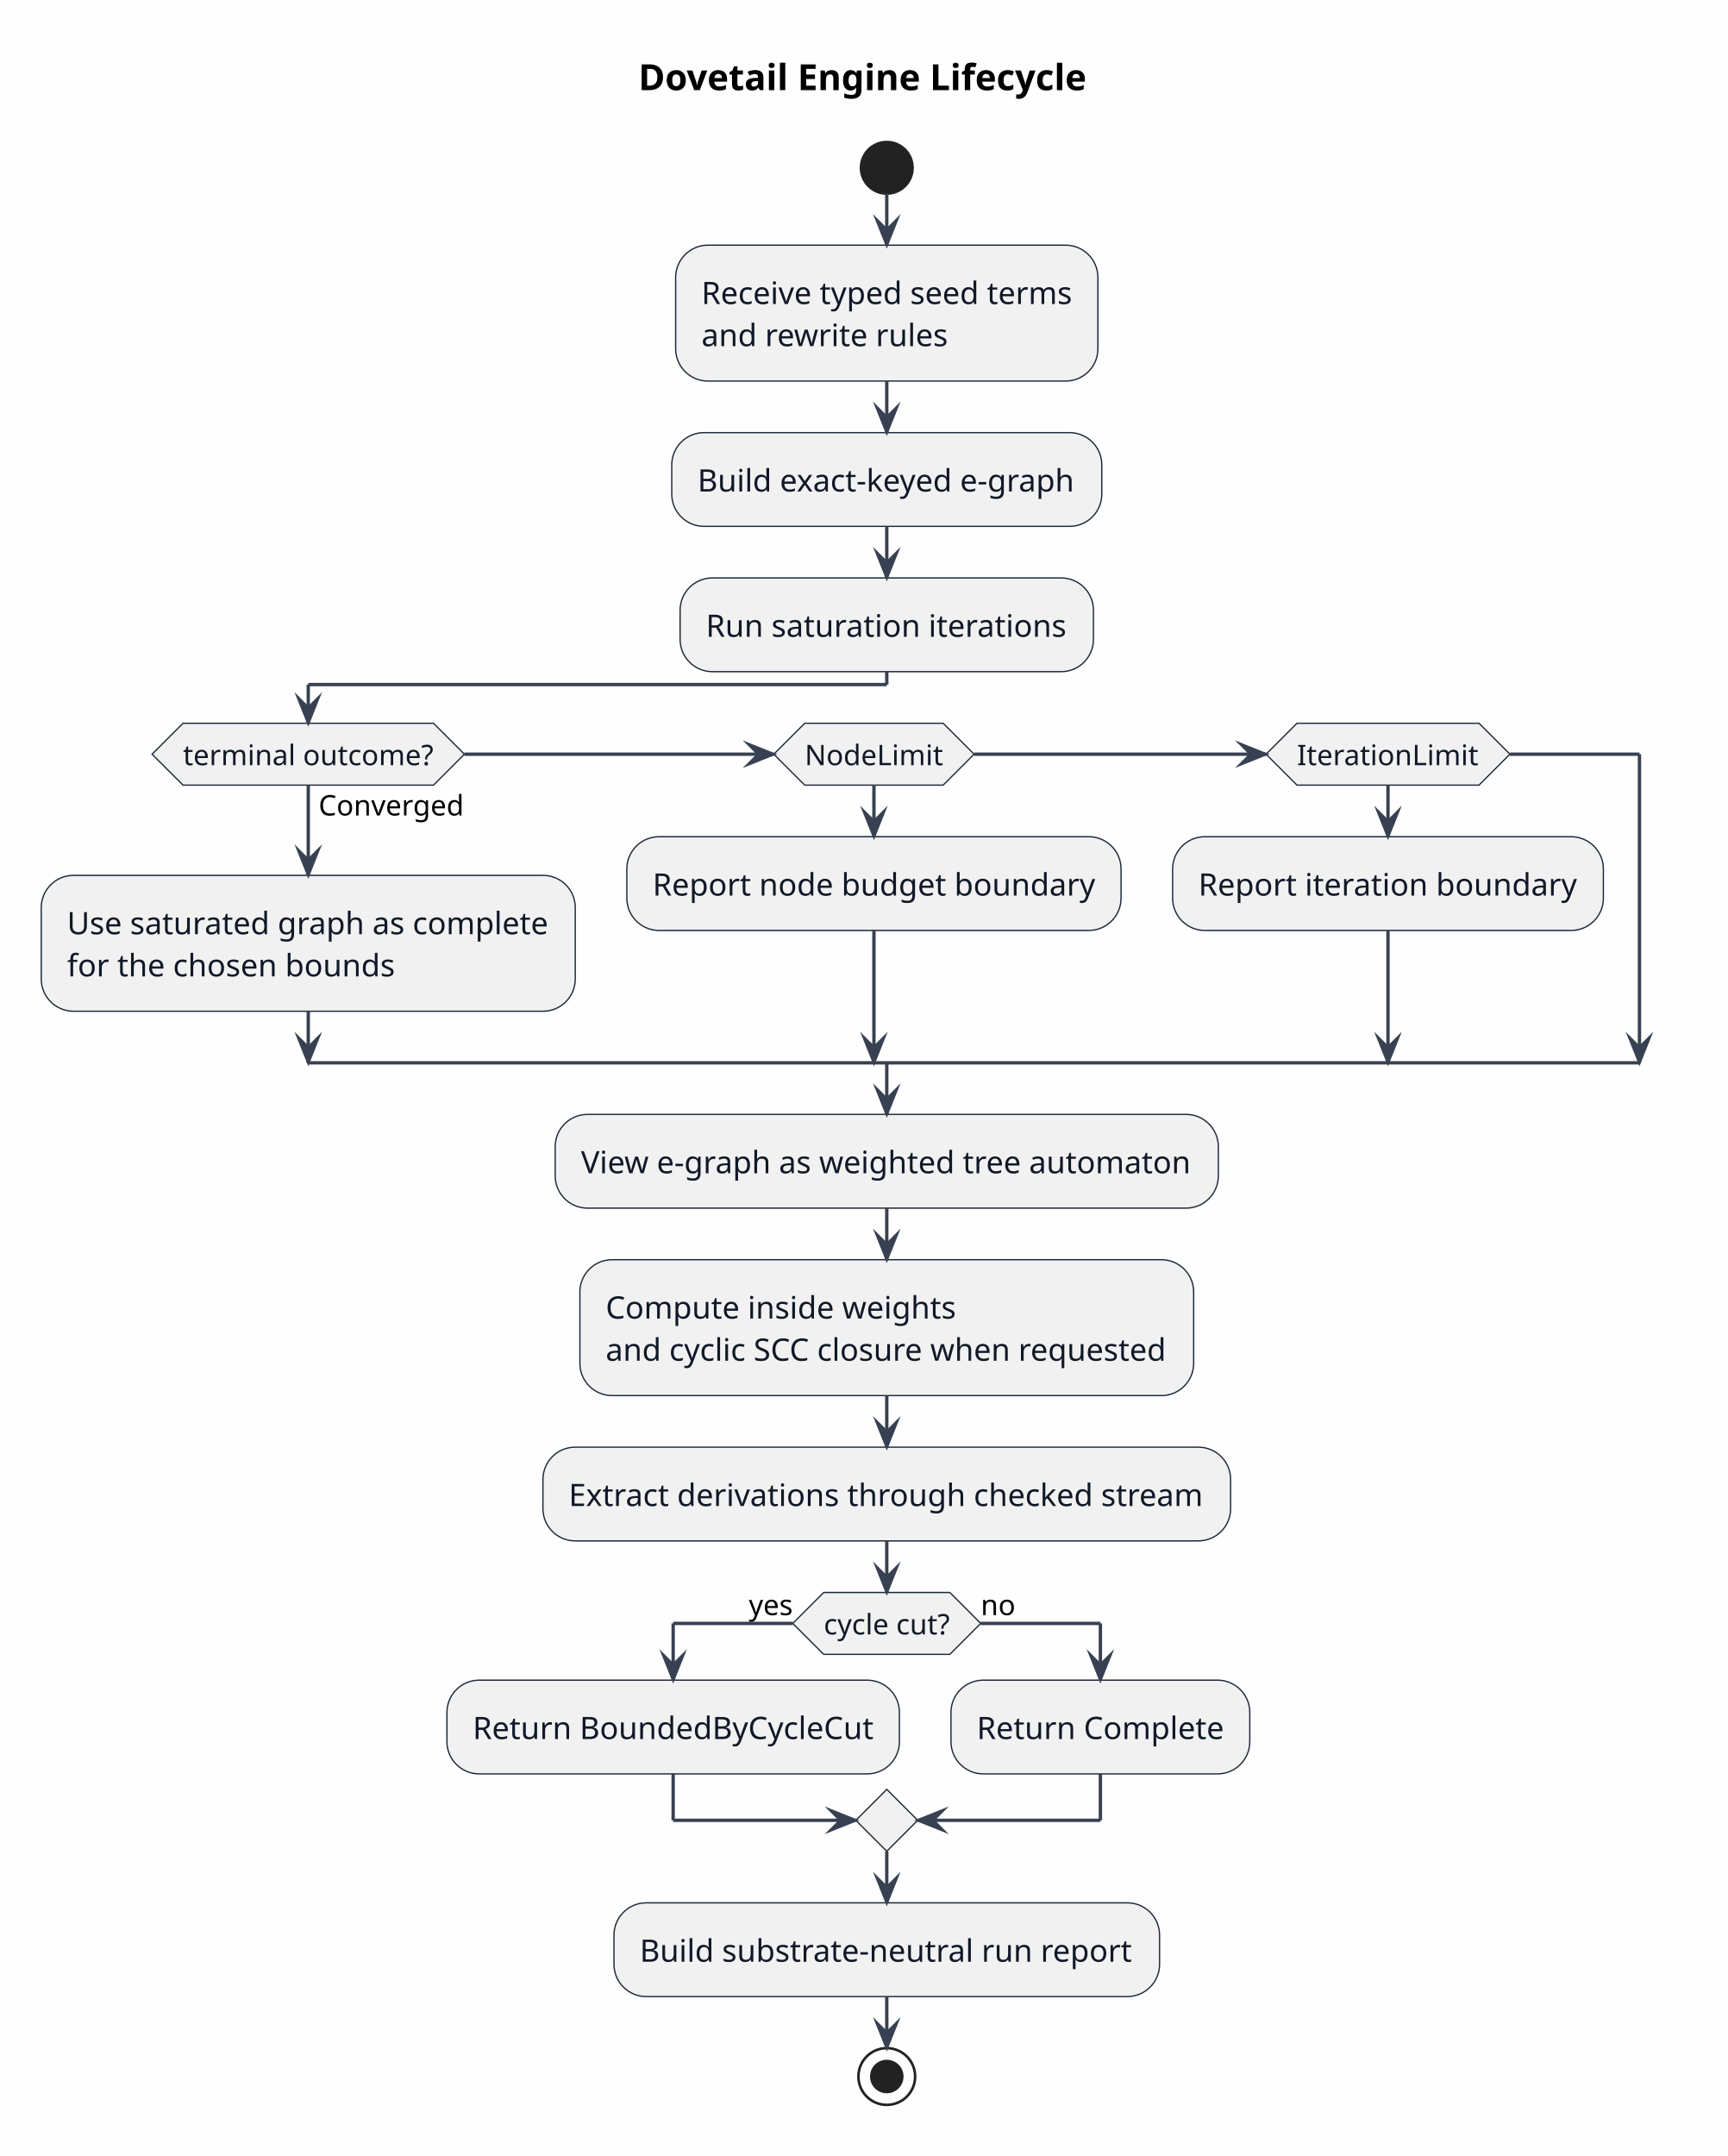
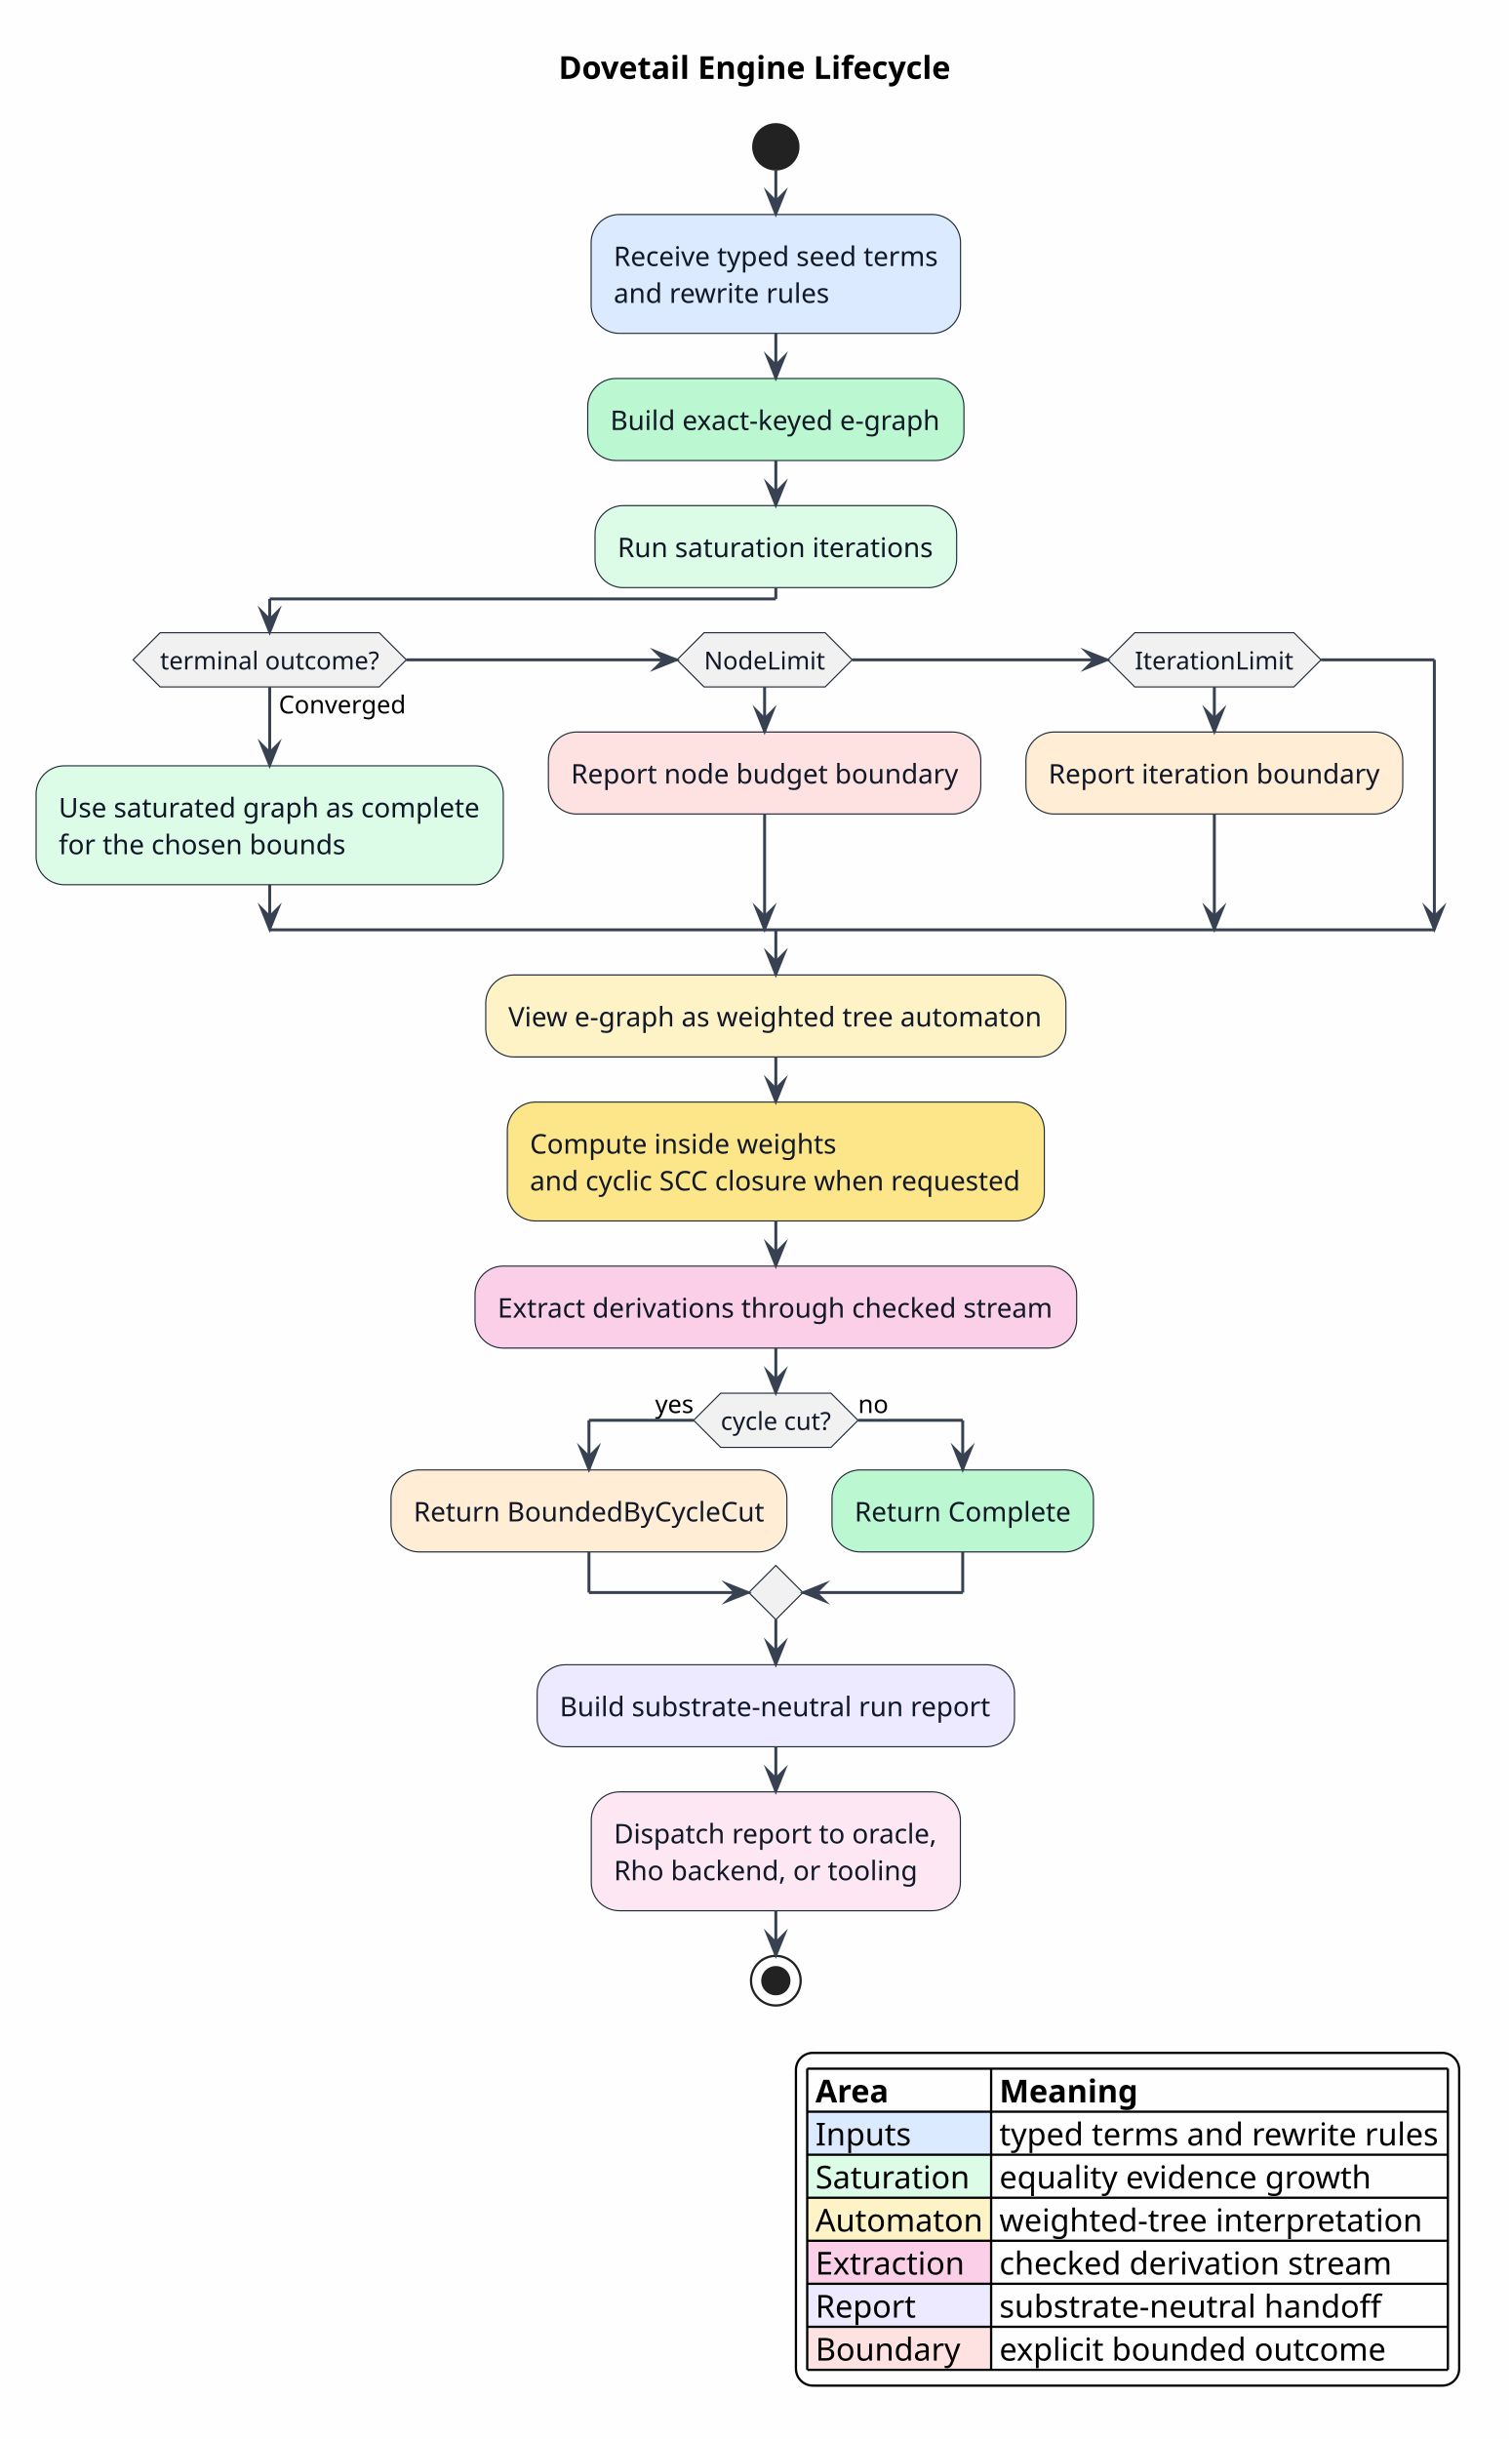
- <svg xmlns="http://www.w3.org/2000/svg" contentStyleType="text/css" data-diagram-type="ACTIVITY" height="836px" preserveAspectRatio="none" style="width:670px;height:836px;background:#FEFEFE;" version="1.1" viewBox="0 0 670 836" width="670px" zoomAndPan="magnify">
+ <svg xmlns="http://www.w3.org/2000/svg" contentStyleType="text/css" data-diagram-type="ACTIVITY" height="1081px" preserveAspectRatio="none" style="width:670px;height:1081px;background:#FEFEFE;" version="1.1" viewBox="0 0 670 1081" width="670px" zoomAndPan="magnify">
  <defs />
  <g>
-     <rect fill="#FEFEFE" height="836" style="stroke:none;stroke-width:1;" width="670" x="0" y="0" />
+     <rect fill="#FEFEFE" height="1081" style="stroke:none;stroke-width:1;" width="670" x="0" y="0" />
    <g class="title" data-source-line="1">
      <text fill="#000000" font-family="sans-serif" font-size="14" font-weight="700" lengthAdjust="spacing" textLength="173.641" x="247.581" y="34.966">Dovetail Engine Lifecycle</text>
    </g>
    <ellipse cx="343.902" cy="65.068" fill="#222222" rx="10" ry="10" style="stroke:#222222;stroke-width:1;" />
-     <rect fill="#F1F1F1" height="52.688" rx="12.5" ry="12.5" style="stroke:#1F2937;stroke-width:0.5;" width="163.749" x="262.027" y="95.068" />
+     <rect fill="#DBEAFE" height="52.688" rx="12.5" ry="12.5" style="stroke:#1F2937;stroke-width:0.5;" width="163.749" x="262.027" y="95.068" />
    <text fill="#111827" font-family="sans-serif" font-size="12" lengthAdjust="spacing" textLength="143.749" x="272.027" y="117.896">Receive typed seed terms</text>
    <text fill="#111827" font-family="sans-serif" font-size="12" lengthAdjust="spacing" textLength="96.061" x="272.027" y="134.24">and rewrite rules</text>
-     <rect fill="#F1F1F1" height="36.344" rx="12.5" ry="12.5" style="stroke:#1F2937;stroke-width:0.5;" width="166.773" x="260.515" y="167.756" />
+     <rect fill="#BBF7D0" height="36.344" rx="12.5" ry="12.5" style="stroke:#1F2937;stroke-width:0.5;" width="166.773" x="260.515" y="167.756" />
    <text fill="#111827" font-family="sans-serif" font-size="12" lengthAdjust="spacing" textLength="146.773" x="270.515" y="190.584">Build exact-keyed e-graph</text>
-     <rect fill="#F1F1F1" height="36.344" rx="12.5" ry="12.5" style="stroke:#1F2937;stroke-width:0.5;" width="160.293" x="263.755" y="224.1" />
+     <rect fill="#DCFCE7" height="36.344" rx="12.5" ry="12.5" style="stroke:#1F2937;stroke-width:0.5;" width="160.293" x="263.755" y="224.1" />
    <text fill="#111827" font-family="sans-serif" font-size="12" lengthAdjust="spacing" textLength="140.293" x="273.755" y="246.928">Run saturation iterations</text>
    <polygon fill="#F1F1F1" points="70.982,280.444,168.111,280.444,180.111,292.444,168.111,304.444,70.982,304.444,58.982,292.444,70.982,280.444" style="stroke:#1F2937;stroke-width:0.5;stroke-linejoin:miter;stroke-miterlimit:10;" />
    <text fill="#000000" font-family="sans-serif" font-size="11" lengthAdjust="spacing" textLength="56.474" x="123.547" y="316.203">Converged</text>
    <text fill="#111827" font-family="sans-serif" font-size="11" lengthAdjust="spacing" textLength="97.129" x="70.982" y="296.712">terminal outcome?</text>
-     <rect fill="#F1F1F1" height="52.688" rx="12.5" ry="12.5" style="stroke:#1F2937;stroke-width:0.5;" width="207.093" x="16" y="339.426" />
+     <rect fill="#DCFCE7" height="52.688" rx="12.5" ry="12.5" style="stroke:#1F2937;stroke-width:0.5;" width="207.093" x="16" y="339.426" />
    <text fill="#111827" font-family="sans-serif" font-size="12" lengthAdjust="spacing" textLength="187.093" x="26" y="362.254">Use saturated graph as complete</text>
    <text fill="#111827" font-family="sans-serif" font-size="12" lengthAdjust="spacing" textLength="127.189" x="26" y="378.599">for the chosen bounds</text>
    <polygon fill="#F1F1F1" points="312.084,280.444,365.764,280.444,377.764,292.444,365.764,304.444,312.084,304.444,300.084,292.444,312.084,280.444" style="stroke:#1F2937;stroke-width:0.5;stroke-linejoin:miter;stroke-miterlimit:10;" />
    <text fill="#111827" font-family="sans-serif" font-size="11" lengthAdjust="spacing" textLength="53.68" x="312.084" y="296.712">NodeLimit</text>
-     <rect fill="#F1F1F1" height="36.344" rx="12.5" ry="12.5" style="stroke:#1F2937;stroke-width:0.5;" width="191.661" x="243.093" y="324.444" />
+     <rect fill="#FEE2E2" height="36.344" rx="12.5" ry="12.5" style="stroke:#1F2937;stroke-width:0.5;" width="191.661" x="243.093" y="324.444" />
    <text fill="#111827" font-family="sans-serif" font-size="12" lengthAdjust="spacing" textLength="171.661" x="253.093" y="347.272">Report node budget boundary</text>
    <polygon fill="#F1F1F1" points="502.991,280.444,573.567,280.444,585.567,292.444,573.567,304.444,502.991,304.444,490.991,292.444,502.991,280.444" style="stroke:#1F2937;stroke-width:0.5;stroke-linejoin:miter;stroke-miterlimit:10;" />
    <text fill="#111827" font-family="sans-serif" font-size="11" lengthAdjust="spacing" textLength="70.576" x="502.991" y="296.712">IterationLimit</text>
-     <rect fill="#F1F1F1" height="36.344" rx="12.5" ry="12.5" style="stroke:#1F2937;stroke-width:0.5;" width="167.049" x="454.755" y="324.444" />
+     <rect fill="#FFEDD5" height="36.344" rx="12.5" ry="12.5" style="stroke:#1F2937;stroke-width:0.5;" width="167.049" x="454.755" y="324.444" />
    <text fill="#111827" font-family="sans-serif" font-size="12" lengthAdjust="spacing" textLength="147.049" x="464.755" y="347.272">Report iteration boundary</text>
-     <rect fill="#F1F1F1" height="36.344" rx="12.5" ry="12.5" style="stroke:#1F2937;stroke-width:0.5;" width="257.17" x="215.317" y="432.115" />
+     <rect fill="#FEF3C7" height="36.344" rx="12.5" ry="12.5" style="stroke:#1F2937;stroke-width:0.5;" width="257.17" x="215.317" y="432.115" />
    <text fill="#111827" font-family="sans-serif" font-size="12" lengthAdjust="spacing" textLength="237.17" x="225.317" y="454.943">View e-graph as weighted tree automaton</text>
-     <rect fill="#F1F1F1" height="52.688" rx="12.5" ry="12.5" style="stroke:#1F2937;stroke-width:0.5;" width="238.03" x="224.887" y="488.459" />
+     <rect fill="#FDE68A" height="52.688" rx="12.5" ry="12.5" style="stroke:#1F2937;stroke-width:0.5;" width="238.03" x="224.887" y="488.459" />
    <text fill="#111827" font-family="sans-serif" font-size="12" lengthAdjust="spacing" textLength="135.877" x="234.887" y="511.287">Compute inside weights</text>
    <text fill="#111827" font-family="sans-serif" font-size="12" lengthAdjust="spacing" textLength="218.03" x="234.887" y="527.631">and cyclic SCC closure when requested</text>
-     <rect fill="#F1F1F1" height="36.344" rx="12.5" ry="12.5" style="stroke:#1F2937;stroke-width:0.5;" width="266.686" x="210.559" y="561.147" />
+     <rect fill="#FBCFE8" height="36.344" rx="12.5" ry="12.5" style="stroke:#1F2937;stroke-width:0.5;" width="266.686" x="210.559" y="561.147" />
    <text fill="#111827" font-family="sans-serif" font-size="12" lengthAdjust="spacing" textLength="246.686" x="220.559" y="583.975">Extract derivations through checked stream</text>
    <polygon fill="#F1F1F1" points="319.454,617.491,368.349,617.491,380.349,629.491,368.349,641.491,319.454,641.491,307.454,629.491,319.454,617.491" style="stroke:#1F2937;stroke-width:0.5;stroke-linejoin:miter;stroke-miterlimit:10;" />
    <text fill="#111827" font-family="sans-serif" font-size="11" lengthAdjust="spacing" textLength="48.895" x="319.454" y="633.759">cycle cut?</text>
    <text fill="#000000" font-family="sans-serif" font-size="11" lengthAdjust="spacing" textLength="17.083" x="290.372" y="626.268">yes</text>
    <text fill="#000000" font-family="sans-serif" font-size="11" lengthAdjust="spacing" textLength="13.453" x="380.349" y="626.268">no</text>
-     <rect fill="#F1F1F1" height="36.344" rx="12.5" ry="12.5" style="stroke:#1F2937;stroke-width:0.5;" width="175.473" x="173.327" y="651.491" />
+     <rect fill="#FFEDD5" height="36.344" rx="12.5" ry="12.5" style="stroke:#1F2937;stroke-width:0.5;" width="175.473" x="173.327" y="651.491" />
    <text fill="#111827" font-family="sans-serif" font-size="12" lengthAdjust="spacing" textLength="155.473" x="183.327" y="674.319">Return BoundedByCycleCut</text>
-     <rect fill="#F1F1F1" height="36.344" rx="12.5" ry="12.5" style="stroke:#1F2937;stroke-width:0.5;" width="115.881" x="368.8" y="651.491" />
+     <rect fill="#BBF7D0" height="36.344" rx="12.5" ry="12.5" style="stroke:#1F2937;stroke-width:0.5;" width="115.881" x="368.8" y="651.491" />
    <text fill="#111827" font-family="sans-serif" font-size="12" lengthAdjust="spacing" textLength="95.881" x="378.8" y="674.319">Return Complete</text>
    <polygon fill="#F1F1F1" points="343.902,693.835,355.902,705.835,343.902,717.835,331.902,705.835,343.902,693.835" style="stroke:#1F2937;stroke-width:0.5;stroke-linejoin:miter;stroke-miterlimit:10;" />
-     <rect fill="#F1F1F1" height="36.344" rx="12.5" ry="12.5" style="stroke:#1F2937;stroke-width:0.5;" width="211.581" x="238.111" y="737.835" />
+     <rect fill="#EDE9FE" height="36.344" rx="12.5" ry="12.5" style="stroke:#1F2937;stroke-width:0.5;" width="211.581" x="238.111" y="737.835" />
    <text fill="#111827" font-family="sans-serif" font-size="12" lengthAdjust="spacing" textLength="191.581" x="248.111" y="760.663">Build substrate-neutral run report</text>
-     <ellipse cx="343.902" cy="805.179" fill="none" rx="11" ry="11" style="stroke:#222222;stroke-width:1;" />
-     <ellipse cx="343.902" cy="805.179" fill="#222222" rx="6" ry="6" style="stroke:#222222;stroke-width:1;" />
+     <rect fill="#FCE7F3" height="52.688" rx="12.5" ry="12.5" style="stroke:#1F2937;stroke-width:0.5;" width="163.617" x="262.093" y="794.179" />
+     <text fill="#111827" font-family="sans-serif" font-size="12" lengthAdjust="spacing" textLength="143.617" x="272.093" y="817.007">Dispatch report to oracle,</text>
+     <text fill="#111827" font-family="sans-serif" font-size="12" lengthAdjust="spacing" textLength="134.617" x="272.093" y="833.351">Rho backend, or tooling</text>
+     <ellipse cx="343.902" cy="877.867" fill="none" rx="11" ry="11" style="stroke:#222222;stroke-width:1;" />
+     <ellipse cx="343.902" cy="877.867" fill="#222222" rx="6" ry="6" style="stroke:#222222;stroke-width:1;" />
    <line style="stroke:#374151;stroke-width:1.3;" x1="343.902" x2="343.902" y1="75.068" y2="95.068" />
    <polygon fill="#374151" points="339.902,85.068,343.902,95.068,347.902,85.068,343.902,89.068" style="stroke:#374151;stroke-width:1;stroke-linejoin:miter;stroke-miterlimit:10;" />
    <line style="stroke:#374151;stroke-width:1.3;" x1="343.902" x2="343.902" y1="147.756" y2="167.756" />
    <polygon fill="#374151" points="339.902,157.756,343.902,167.756,347.902,157.756,343.902,161.756" style="stroke:#374151;stroke-width:1;stroke-linejoin:miter;stroke-miterlimit:10;" />
    <line style="stroke:#374151;stroke-width:1.3;" x1="343.902" x2="343.902" y1="204.1" y2="224.1" />
    <polygon fill="#374151" points="339.902,214.1,343.902,224.1,347.902,214.1,343.902,218.1" style="stroke:#374151;stroke-width:1;stroke-linejoin:miter;stroke-miterlimit:10;" />
    <line style="stroke:#374151;stroke-width:1.3;" x1="119.547" x2="119.547" y1="304.444" y2="339.426" />
    <polygon fill="#374151" points="115.547,329.426,119.547,339.426,123.547,329.426,119.547,333.426" style="stroke:#374151;stroke-width:1;stroke-linejoin:miter;stroke-miterlimit:10;" />
    <line style="stroke:#374151;stroke-width:1.3;" x1="119.547" x2="119.547" y1="392.115" y2="412.115" />
    <polygon fill="#374151" points="115.547,402.115,119.547,412.115,123.547,402.115,119.547,406.115" style="stroke:#374151;stroke-width:1;stroke-linejoin:miter;stroke-miterlimit:10;" />
    <line style="stroke:#374151;stroke-width:1.3;" x1="338.924" x2="338.924" y1="304.444" y2="324.444" />
    <polygon fill="#374151" points="334.924,314.444,338.924,324.444,342.924,314.444,338.924,318.444" style="stroke:#374151;stroke-width:1;stroke-linejoin:miter;stroke-miterlimit:10;" />
    <line style="stroke:#374151;stroke-width:1.3;" x1="338.924" x2="338.924" y1="360.788" y2="412.115" />
    <polygon fill="#374151" points="334.924,402.115,338.924,412.115,342.924,402.115,338.924,406.115" style="stroke:#374151;stroke-width:1;stroke-linejoin:miter;stroke-miterlimit:10;" />
    <line style="stroke:#374151;stroke-width:1.3;" x1="538.279" x2="538.279" y1="304.444" y2="324.444" />
    <polygon fill="#374151" points="534.279,314.444,538.279,324.444,542.279,314.444,538.279,318.444" style="stroke:#374151;stroke-width:1;stroke-linejoin:miter;stroke-miterlimit:10;" />
    <line style="stroke:#374151;stroke-width:1.3;" x1="538.279" x2="538.279" y1="360.788" y2="412.115" />
    <polygon fill="#374151" points="534.279,402.115,538.279,412.115,542.279,402.115,538.279,406.115" style="stroke:#374151;stroke-width:1;stroke-linejoin:miter;stroke-miterlimit:10;" />
    <line style="stroke:#374151;stroke-width:1.3;" x1="180.111" x2="300.084" y1="292.444" y2="292.444" />
    <polygon fill="#374151" points="290.084,288.444,300.084,292.444,290.084,296.444,294.084,292.444" style="stroke:#374151;stroke-width:1;stroke-linejoin:miter;stroke-miterlimit:10;" />
    <line style="stroke:#374151;stroke-width:1.3;" x1="377.764" x2="490.991" y1="292.444" y2="292.444" />
    <polygon fill="#374151" points="480.991,288.444,490.991,292.444,480.991,296.444,484.991,292.444" style="stroke:#374151;stroke-width:1;stroke-linejoin:miter;stroke-miterlimit:10;" />
    <line style="stroke:#374151;stroke-width:1.3;" x1="343.902" x2="343.902" y1="260.444" y2="265.444" />
    <line style="stroke:#374151;stroke-width:1.3;" x1="343.902" x2="119.547" y1="265.444" y2="265.444" />
    <line style="stroke:#374151;stroke-width:1.3;" x1="119.547" x2="119.547" y1="265.444" y2="280.444" />
    <polygon fill="#374151" points="115.547,270.444,119.547,280.444,123.547,270.444,119.547,274.444" style="stroke:#374151;stroke-width:1;stroke-linejoin:miter;stroke-miterlimit:10;" />
    <line style="stroke:#374151;stroke-width:1.3;" x1="585.567" x2="635.804" y1="292.444" y2="292.444" />
    <line style="stroke:#374151;stroke-width:1.3;" x1="635.804" x2="635.804" y1="292.444" y2="412.115" />
    <polygon fill="#374151" points="631.804,402.115,635.804,412.115,639.804,402.115,635.804,406.115" style="stroke:#374151;stroke-width:1;stroke-linejoin:miter;stroke-miterlimit:10;" />
    <line style="stroke:#374151;stroke-width:1.3;" x1="119.547" x2="635.804" y1="412.115" y2="412.115" />
    <line style="stroke:#374151;stroke-width:1.3;" x1="343.902" x2="343.902" y1="412.115" y2="432.115" />
    <polygon fill="#374151" points="339.902,422.115,343.902,432.115,347.902,422.115,343.902,426.115" style="stroke:#374151;stroke-width:1;stroke-linejoin:miter;stroke-miterlimit:10;" />
    <line style="stroke:#374151;stroke-width:1.3;" x1="343.902" x2="343.902" y1="468.459" y2="488.459" />
    <polygon fill="#374151" points="339.902,478.459,343.902,488.459,347.902,478.459,343.902,482.459" style="stroke:#374151;stroke-width:1;stroke-linejoin:miter;stroke-miterlimit:10;" />
    <line style="stroke:#374151;stroke-width:1.3;" x1="343.902" x2="343.902" y1="541.147" y2="561.147" />
    <polygon fill="#374151" points="339.902,551.147,343.902,561.147,347.902,551.147,343.902,555.147" style="stroke:#374151;stroke-width:1;stroke-linejoin:miter;stroke-miterlimit:10;" />
    <line style="stroke:#374151;stroke-width:1.3;" x1="307.454" x2="261.063" y1="629.491" y2="629.491" />
    <line style="stroke:#374151;stroke-width:1.3;" x1="261.063" x2="261.063" y1="629.491" y2="651.491" />
    <polygon fill="#374151" points="257.063,641.491,261.063,651.491,265.063,641.491,261.063,645.491" style="stroke:#374151;stroke-width:1;stroke-linejoin:miter;stroke-miterlimit:10;" />
    <line style="stroke:#374151;stroke-width:1.3;" x1="380.349" x2="426.74" y1="629.491" y2="629.491" />
    <line style="stroke:#374151;stroke-width:1.3;" x1="426.74" x2="426.74" y1="629.491" y2="651.491" />
    <polygon fill="#374151" points="422.74,641.491,426.74,651.491,430.74,641.491,426.74,645.491" style="stroke:#374151;stroke-width:1;stroke-linejoin:miter;stroke-miterlimit:10;" />
    <line style="stroke:#374151;stroke-width:1.3;" x1="261.063" x2="261.063" y1="687.835" y2="705.835" />
    <line style="stroke:#374151;stroke-width:1.3;" x1="261.063" x2="331.902" y1="705.835" y2="705.835" />
    <polygon fill="#374151" points="321.902,701.835,331.902,705.835,321.902,709.835,325.902,705.835" style="stroke:#374151;stroke-width:1;stroke-linejoin:miter;stroke-miterlimit:10;" />
    <line style="stroke:#374151;stroke-width:1.3;" x1="426.74" x2="426.74" y1="687.835" y2="705.835" />
    <line style="stroke:#374151;stroke-width:1.3;" x1="426.74" x2="355.902" y1="705.835" y2="705.835" />
    <polygon fill="#374151" points="365.902,701.835,355.902,705.835,365.902,709.835,361.902,705.835" style="stroke:#374151;stroke-width:1;stroke-linejoin:miter;stroke-miterlimit:10;" />
    <line style="stroke:#374151;stroke-width:1.3;" x1="343.902" x2="343.902" y1="597.491" y2="617.491" />
    <polygon fill="#374151" points="339.902,607.491,343.902,617.491,347.902,607.491,343.902,611.491" style="stroke:#374151;stroke-width:1;stroke-linejoin:miter;stroke-miterlimit:10;" />
    <line style="stroke:#374151;stroke-width:1.3;" x1="343.902" x2="343.902" y1="717.835" y2="737.835" />
    <polygon fill="#374151" points="339.902,727.835,343.902,737.835,347.902,727.835,343.902,731.835" style="stroke:#374151;stroke-width:1;stroke-linejoin:miter;stroke-miterlimit:10;" />
    <line style="stroke:#374151;stroke-width:1.3;" x1="343.902" x2="343.902" y1="774.179" y2="794.179" />
    <polygon fill="#374151" points="339.902,784.179,343.902,794.179,347.902,784.179,343.902,788.179" style="stroke:#374151;stroke-width:1;stroke-linejoin:miter;stroke-miterlimit:10;" />
+     <line style="stroke:#374151;stroke-width:1.3;" x1="343.902" x2="343.902" y1="846.867" y2="866.867" />
+     <polygon fill="#374151" points="339.902,856.867,343.902,866.867,347.902,856.867,343.902,860.867" style="stroke:#374151;stroke-width:1;stroke-linejoin:miter;stroke-miterlimit:10;" />
+     <g class="legend" data-source-line="35">
+       <rect fill="none" height="147.475" rx="7.5" ry="7.5" style="stroke:#000000;stroke-width:1;" width="293.989" x="352.815" y="909.867" />
+       <text fill="#000000" font-family="sans-serif" font-size="14" font-weight="700" lengthAdjust="spacing" textLength="32.69" x="361.455" y="931.833">Area</text>
+       <text fill="#000000" font-family="sans-serif" font-size="14" font-weight="700" lengthAdjust="spacing" textLength="61.18" x="442.976" y="931.833">Meaning</text>
+       <rect fill="#DBEAFE" height="19.068" style="stroke:none;stroke-width:1;" width="81.522" x="357.815" y="935.935" />
+       <text fill="#000000" font-family="sans-serif" font-size="14" lengthAdjust="spacing" textLength="42.42" x="361.455" y="950.901">Inputs</text>
+       <text fill="#000000" font-family="sans-serif" font-size="14" lengthAdjust="spacing" textLength="195.187" x="442.976" y="950.901">typed terms and rewrite rules</text>
+       <rect fill="#DCFCE7" height="19.068" style="stroke:none;stroke-width:1;" width="81.522" x="357.815" y="955.003" />
+       <text fill="#000000" font-family="sans-serif" font-size="14" lengthAdjust="spacing" textLength="68.67" x="361.455" y="969.969">Saturation</text>
+       <text fill="#000000" font-family="sans-serif" font-size="14" lengthAdjust="spacing" textLength="165.675" x="442.976" y="969.969">equality evidence growth</text>
+       <rect fill="#FEF3C7" height="19.068" style="stroke:none;stroke-width:1;" width="81.522" x="357.815" y="974.071" />
+       <text fill="#000000" font-family="sans-serif" font-size="14" lengthAdjust="spacing" textLength="74.242" x="361.455" y="989.037">Automaton</text>
+       <text fill="#000000" font-family="sans-serif" font-size="14" lengthAdjust="spacing" textLength="188.089" x="442.976" y="989.037">weighted-tree interpretation</text>
+       <rect fill="#FBCFE8" height="19.068" style="stroke:none;stroke-width:1;" width="81.522" x="357.815" y="993.139" />
+       <text fill="#000000" font-family="sans-serif" font-size="14" lengthAdjust="spacing" textLength="66.388" x="361.455" y="1008.105">Extraction</text>
+       <text fill="#000000" font-family="sans-serif" font-size="14" lengthAdjust="spacing" textLength="174.285" x="442.976" y="1008.105">checked derivation stream</text>
+       <rect fill="#EDE9FE" height="19.068" style="stroke:none;stroke-width:1;" width="81.522" x="357.815" y="1012.207" />
+       <text fill="#000000" font-family="sans-serif" font-size="14" lengthAdjust="spacing" textLength="44.52" x="361.455" y="1027.173">Report</text>
+       <text fill="#000000" font-family="sans-serif" font-size="14" lengthAdjust="spacing" textLength="169.833" x="442.976" y="1027.173">substrate-neutral handoff</text>
+       <rect fill="#FEE2E2" height="19.068" style="stroke:none;stroke-width:1;" width="81.522" x="357.815" y="1031.275" />
+       <text fill="#000000" font-family="sans-serif" font-size="14" lengthAdjust="spacing" textLength="64.26" x="361.455" y="1046.241">Boundary</text>
+       <text fill="#000000" font-family="sans-serif" font-size="14" lengthAdjust="spacing" textLength="171.653" x="442.976" y="1046.241">explicit bounded outcome</text>
+       <line style="stroke:#000000;stroke-width:1;" x1="357.815" x2="641.804" y1="916.867" y2="916.867" />
+       <line style="stroke:#000000;stroke-width:1;" x1="357.815" x2="641.804" y1="935.935" y2="935.935" />
+       <line style="stroke:#000000;stroke-width:1;" x1="357.815" x2="641.804" y1="955.003" y2="955.003" />
+       <line style="stroke:#000000;stroke-width:1;" x1="357.815" x2="641.804" y1="974.071" y2="974.071" />
+       <line style="stroke:#000000;stroke-width:1;" x1="357.815" x2="641.804" y1="993.139" y2="993.139" />
+       <line style="stroke:#000000;stroke-width:1;" x1="357.815" x2="641.804" y1="1012.207" y2="1012.207" />
+       <line style="stroke:#000000;stroke-width:1;" x1="357.815" x2="641.804" y1="1031.275" y2="1031.275" />
+       <line style="stroke:#000000;stroke-width:1;" x1="357.815" x2="641.804" y1="1050.343" y2="1050.343" />
+       <line style="stroke:#000000;stroke-width:1;" x1="357.815" x2="357.815" y1="916.867" y2="1050.343" />
+       <line style="stroke:#000000;stroke-width:1;" x1="439.336" x2="439.336" y1="916.867" y2="1050.343" />
+       <line style="stroke:#000000;stroke-width:1;" x1="641.804" x2="641.804" y1="916.867" y2="1050.343" />
+     </g>
  </g>
</svg>
